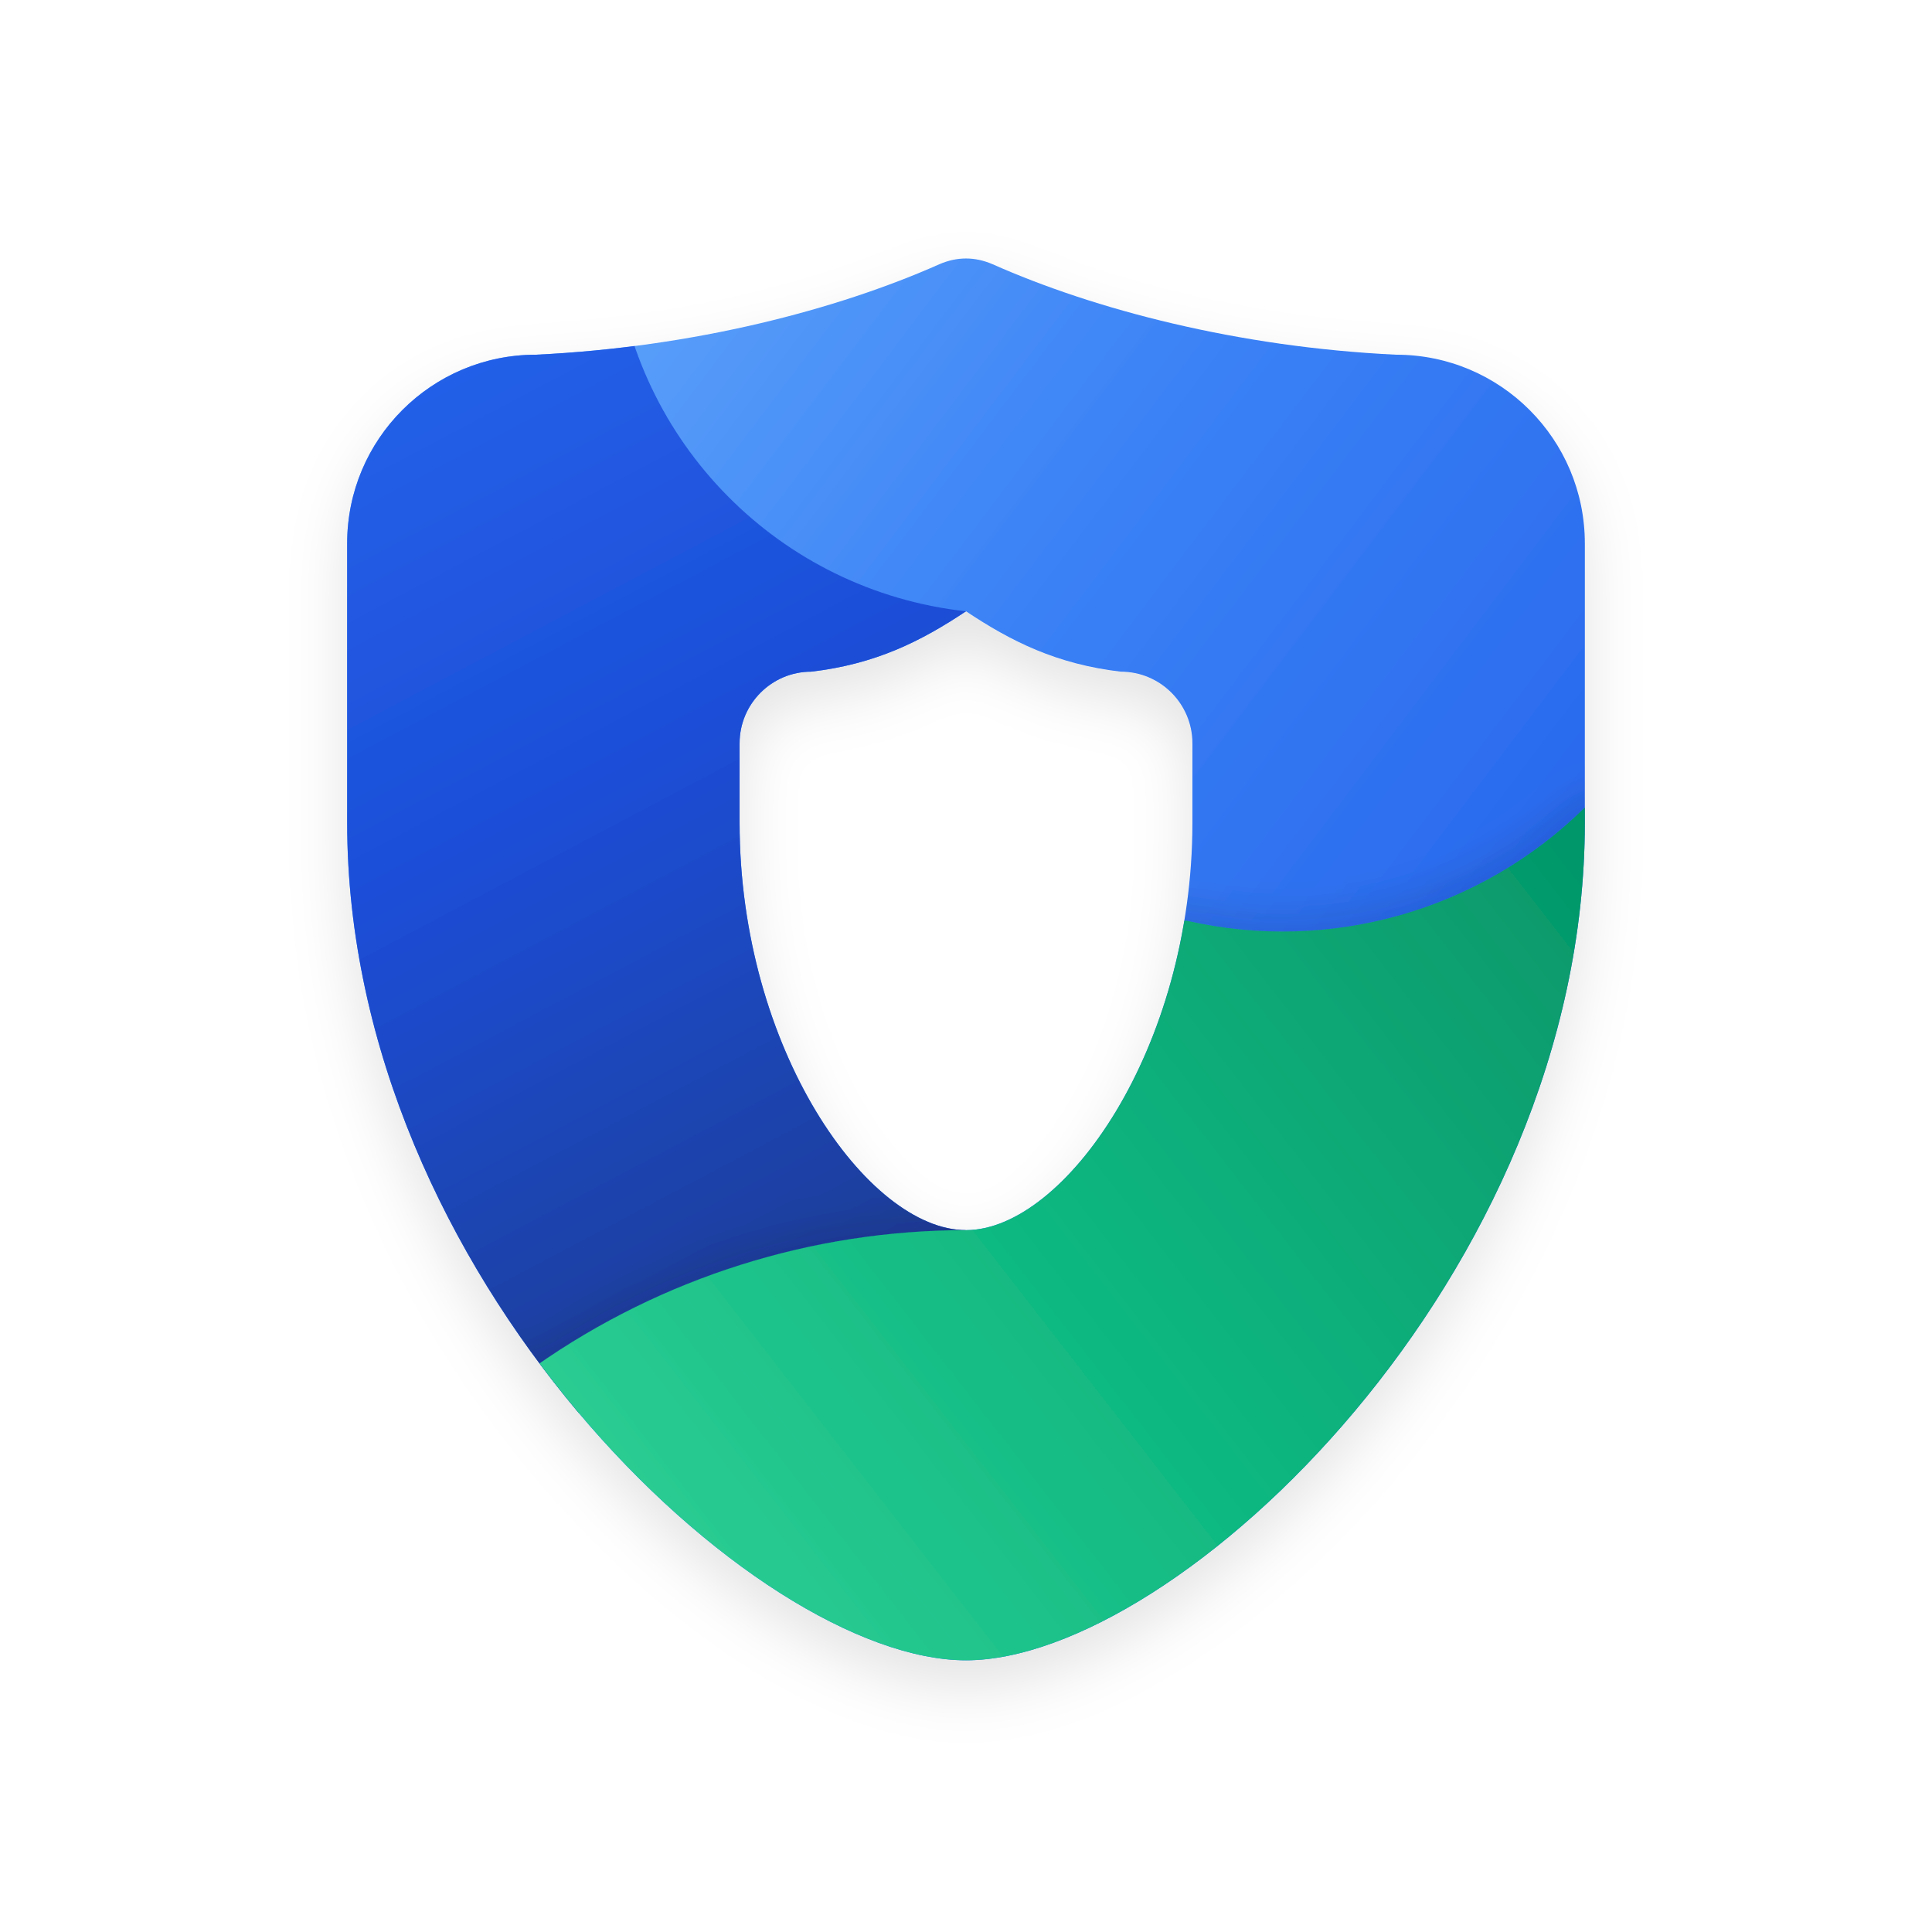
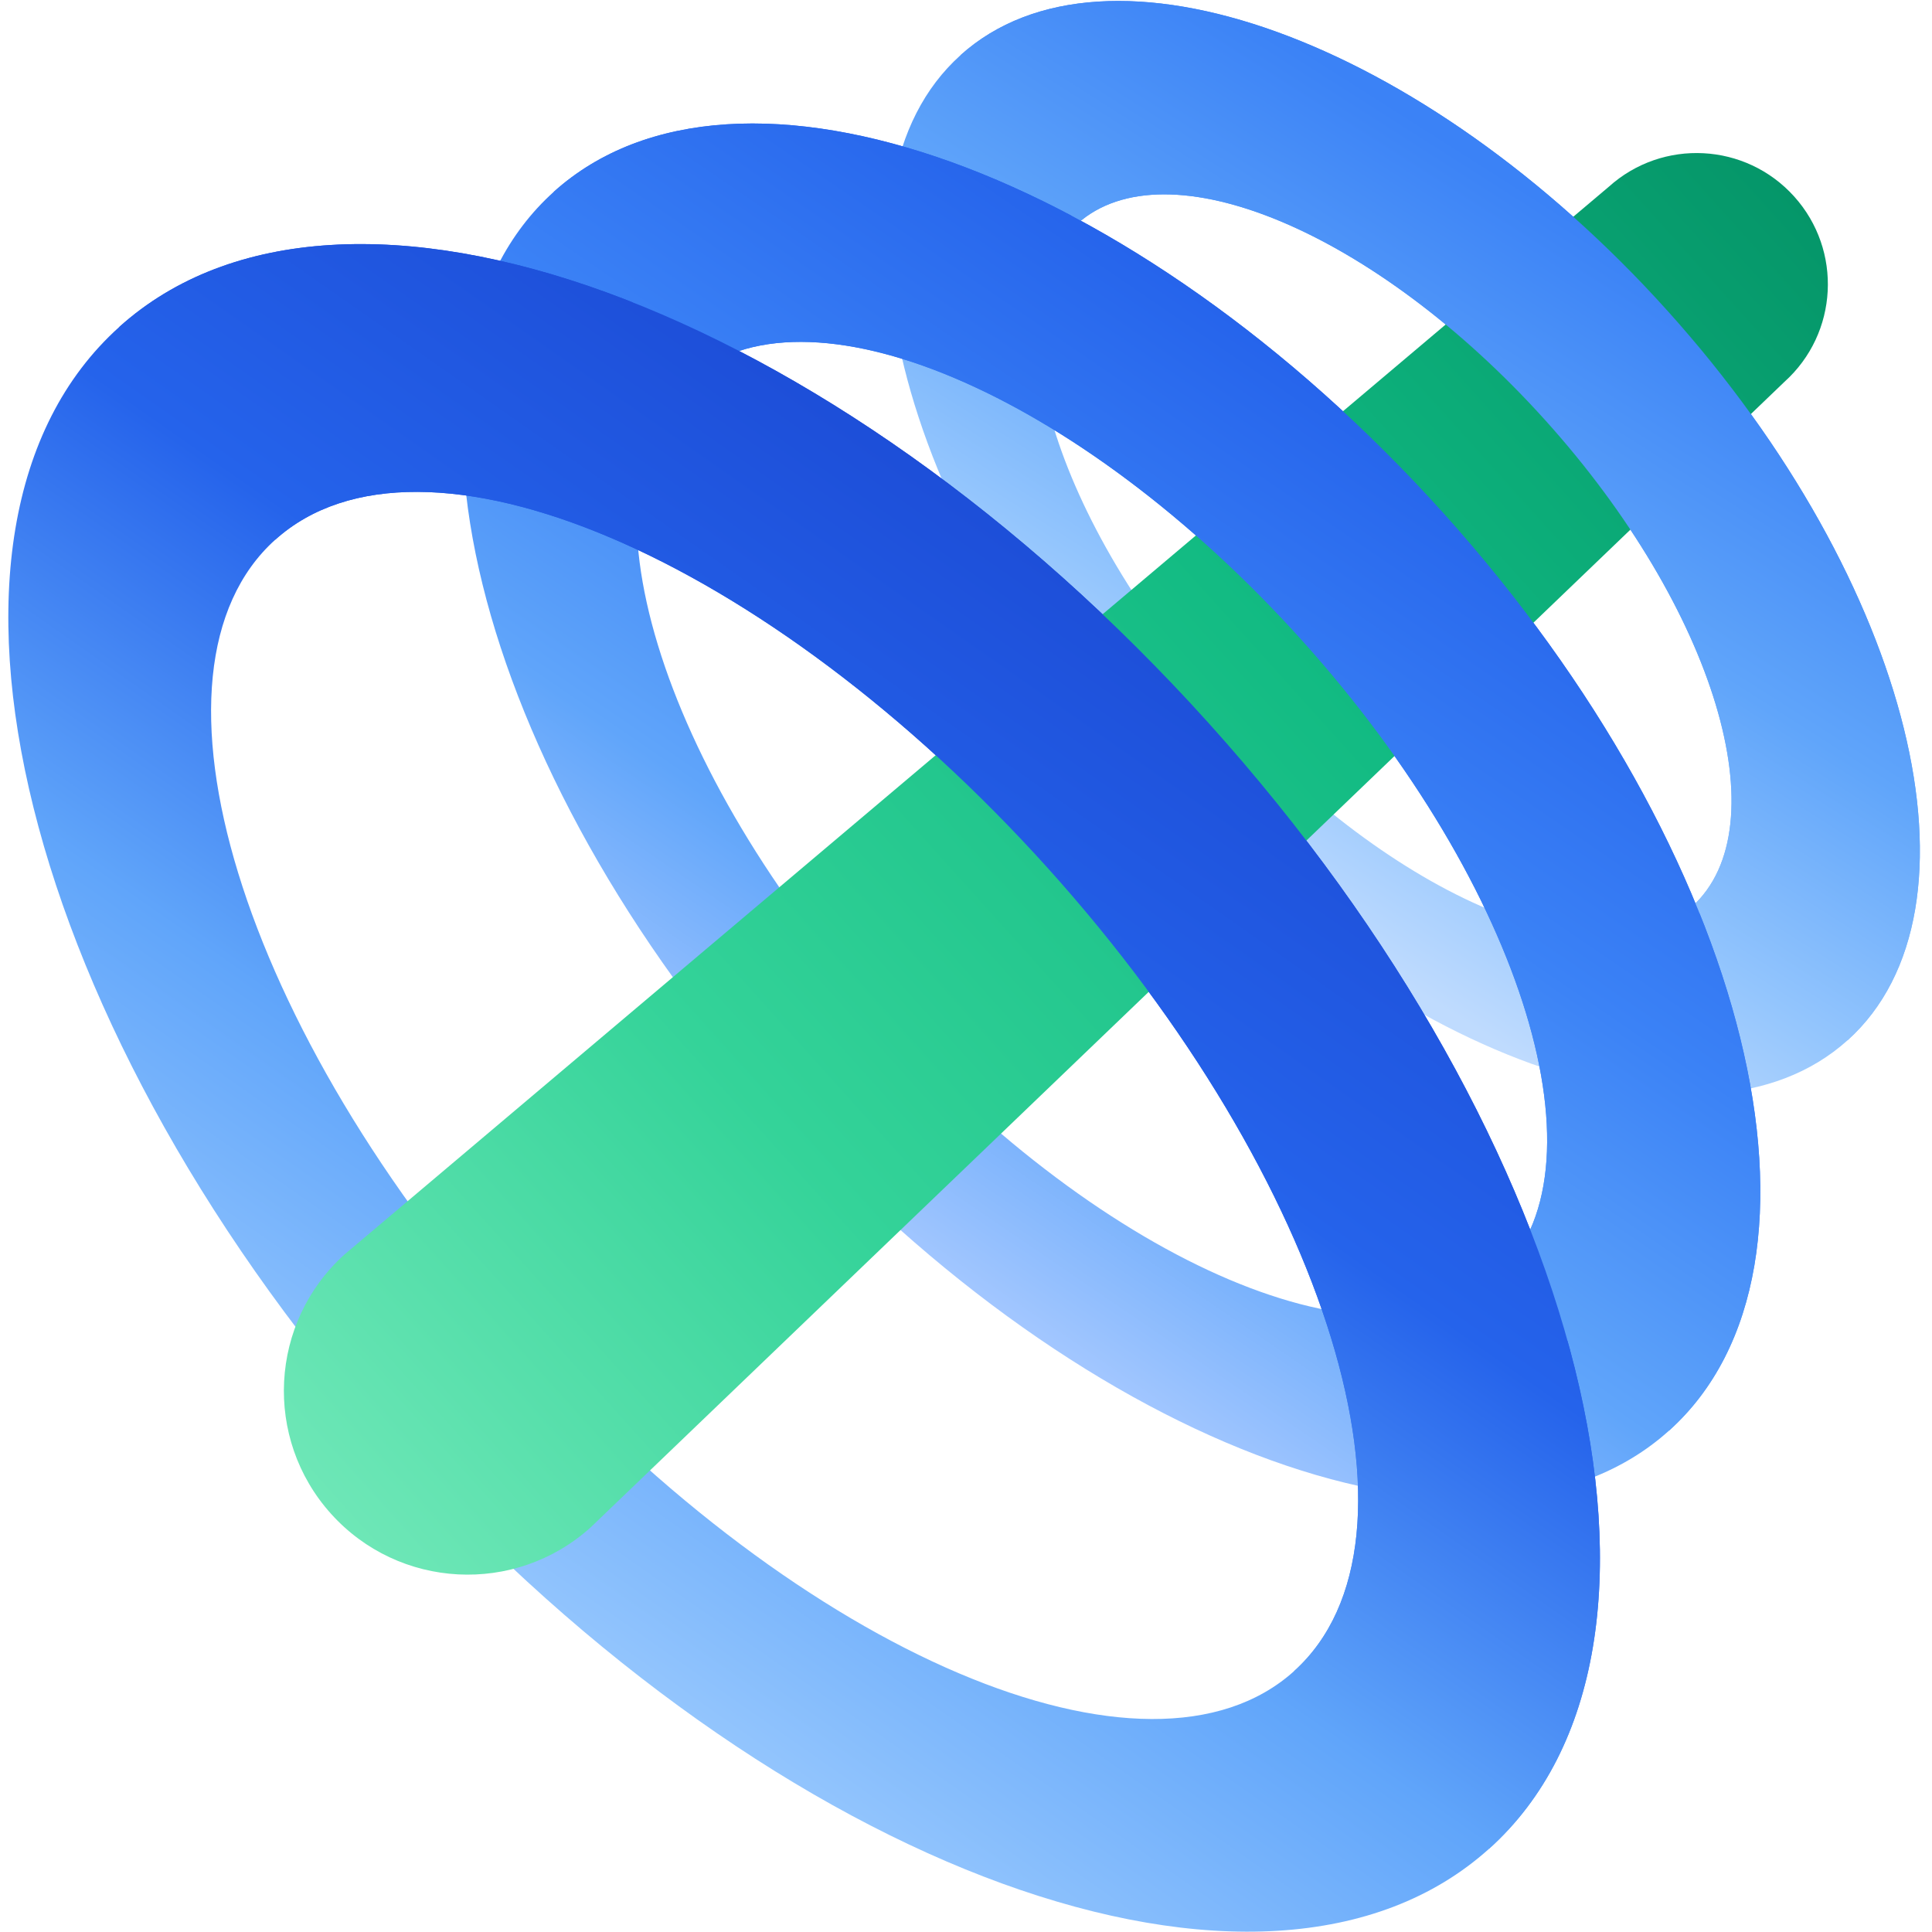
- <svg xmlns="http://www.w3.org/2000/svg" width="1024" height="1024" viewBox="0 0 1024 1024">
+ <svg xmlns="http://www.w3.org/2000/svg" width="683" height="683" viewBox="138 207 683 683">
  <defs>
-     <filter id="drop-shadow" x="-15%" y="-15%" width="130%" height="130%">
-       <feDropShadow dx="0" dy="14" stdDeviation="16" flood-color="#0F172A" flood-opacity="0.11" />
-     </filter>
-     <filter id="layer-shadow" x="-20%" y="-20%" width="140%" height="140%">
-       <feDropShadow dx="0" dy="-6" stdDeviation="10" flood-color="#0F172A" flood-opacity="0.14" />
-     </filter>
-     <linearGradient id="tk-cobalt" x1="280" y1="136" x2="840" y2="560" gradientUnits="userSpaceOnUse">
-       <stop stop-color="#60A5FA" />
-       <stop offset="0.45" stop-color="#3B82F6" />
-       <stop offset="1" stop-color="#2563EB" />
+     <linearGradient id="ring-outer" x1="56" y1="-40" x2="-290" y2="40" gradientUnits="userSpaceOnUse">
+       <stop stop-color="#1D4ED8" />
+       <stop offset="0.35" stop-color="#2563EB" />
+       <stop offset="0.7" stop-color="#60A5FA" />
+       <stop offset="1" stop-color="#93C5FD" />
    </linearGradient>
-     <linearGradient id="tk-navy" x1="184" y1="180" x2="480" y2="740" gradientUnits="userSpaceOnUse">
+     <linearGradient id="ring-mid" x1="152" y1="-35" x2="-136" y2="35" gradientUnits="userSpaceOnUse">
      <stop stop-color="#2563EB" />
-       <stop offset="0.42" stop-color="#1D4ED8" />
-       <stop offset="1" stop-color="#1E3A8A" />
+       <stop offset="0.38" stop-color="#3B82F6" />
+       <stop offset="0.72" stop-color="#60A5FA" />
+       <stop offset="1" stop-color="#A5C8FF" />
    </linearGradient>
-     <linearGradient id="tk-emerald" x1="284" y1="860" x2="840" y2="428" gradientUnits="userSpaceOnUse">
-       <stop stop-color="#34D399" />
-       <stop offset="0.46" stop-color="#10B981" />
+     <linearGradient id="ring-inner" x1="236" y1="-30" x2="20" y2="30" gradientUnits="userSpaceOnUse">
+       <stop stop-color="#3B82F6" />
+       <stop offset="0.42" stop-color="#60A5FA" />
+       <stop offset="0.75" stop-color="#93C5FD" />
+       <stop offset="1" stop-color="#BFDBFE" />
+     </linearGradient>
+     <linearGradient id="emerald-stream" x1="-312" y1="0" x2="288" y2="0" gradientUnits="userSpaceOnUse">
+       <stop stop-color="#6EE7B7" />
+       <stop offset="0.3" stop-color="#34D399" />
+       <stop offset="0.68" stop-color="#10B981" />
      <stop offset="1" stop-color="#059669" />
    </linearGradient>
-     <clipPath id="tk-clip">
-       <path fill-rule="evenodd" clip-rule="evenodd" d="M 284 188                C 368 184 444 164 498 140                Q 512 134 526 140                C 580 164 656 184 740 188                A 100 100 0 0 1 840 288                L 840 436                C 840 676 624 880 512 880                C 400 880 184 676 184 436                L 184 288                A 100 100 0 0 1 284 188                Z                M 430 356                A 38 38 0 0 0 392 394                L 392 436                C 392 556 460 652 512 652                C 564 652 632 556 632 436                L 632 394                A 38 38 0 0 0 594 356                C 560 352 536 340 512 324                C 488 340 464 352 430 356                Z" />
-     </clipPath>
  </defs>
-   <g filter="url(#drop-shadow)">
-     <g clip-path="url(#tk-clip)">
-       <rect x="160" y="120" width="704" height="780" fill="url(#tk-cobalt)" />
-       <path d="M 326 136                A 210 210 0 0 0 512 324                L 512 652                L 284 760                L 160 760                L 160 136 Z" fill="url(#tk-navy)" />
-       <path d="M 160 724                L 284 724                A 397 397 0 0 1 512 652                L 580 488                L 629 488                A 228 228 0 0 0 840 428                L 860 428                L 860 900                L 160 900 Z" fill="url(#tk-emerald)" filter="url(#layer-shadow)" />
-     </g>
+   <g transform="translate(524 500) rotate(-42) scale(1.16)">
+     <path fill-rule="evenodd" clip-rule="evenodd" d="M 128 -202 A 108 202 0 1 0 128 202 A 108 202 0 1 0 128 -202 Z              M 120 -140 A 66 140 0 1 1 120 140 A 66 140 0 1 1 120 -140 Z" fill="url(#ring-inner)" />
+     <path fill-rule="evenodd" clip-rule="evenodd" d="M 8 -254 A 136 254 0 1 0 8 254 A 136 254 0 1 0 8 -254 Z              M 0 -184 A 86 184 0 1 1 0 184 A 86 184 0 1 1 0 -184 Z" fill="url(#ring-mid)" />
+     <path fill-rule="evenodd" clip-rule="evenodd" d="M -118 -312 A 166 312 0 1 0 -118 312 A 166 312 0 1 0 -118 -312 Z              M -126 -232 A 108 232 0 1 1 -126 232 A 108 232 0 1 1 -126 -232 Z" fill="url(#ring-outer)" />
+     <path d="M -256 -56              L 248 -40              A 40 40 0 1 1 248 40              L -256 56              A 56 56 0 0 1 -256 -56 Z" fill="url(#emerald-stream)" />
+     <path d="M 128 -202 A 108 202 0 0 1 128 202 L 120 140 A 66 140 0 0 0 120 -140 Z" fill="url(#ring-inner)" />
+     <path d="M 8 -254 A 136 254 0 0 1 8 254 L 0 184 A 86 184 0 0 0 0 -184 Z" fill="url(#ring-mid)" />
+     <path d="M -118 -312 A 166 312 0 0 1 -118 312 L -126 232 A 108 232 0 0 0 -126 -232 Z" fill="url(#ring-outer)" />
  </g>
</svg>
